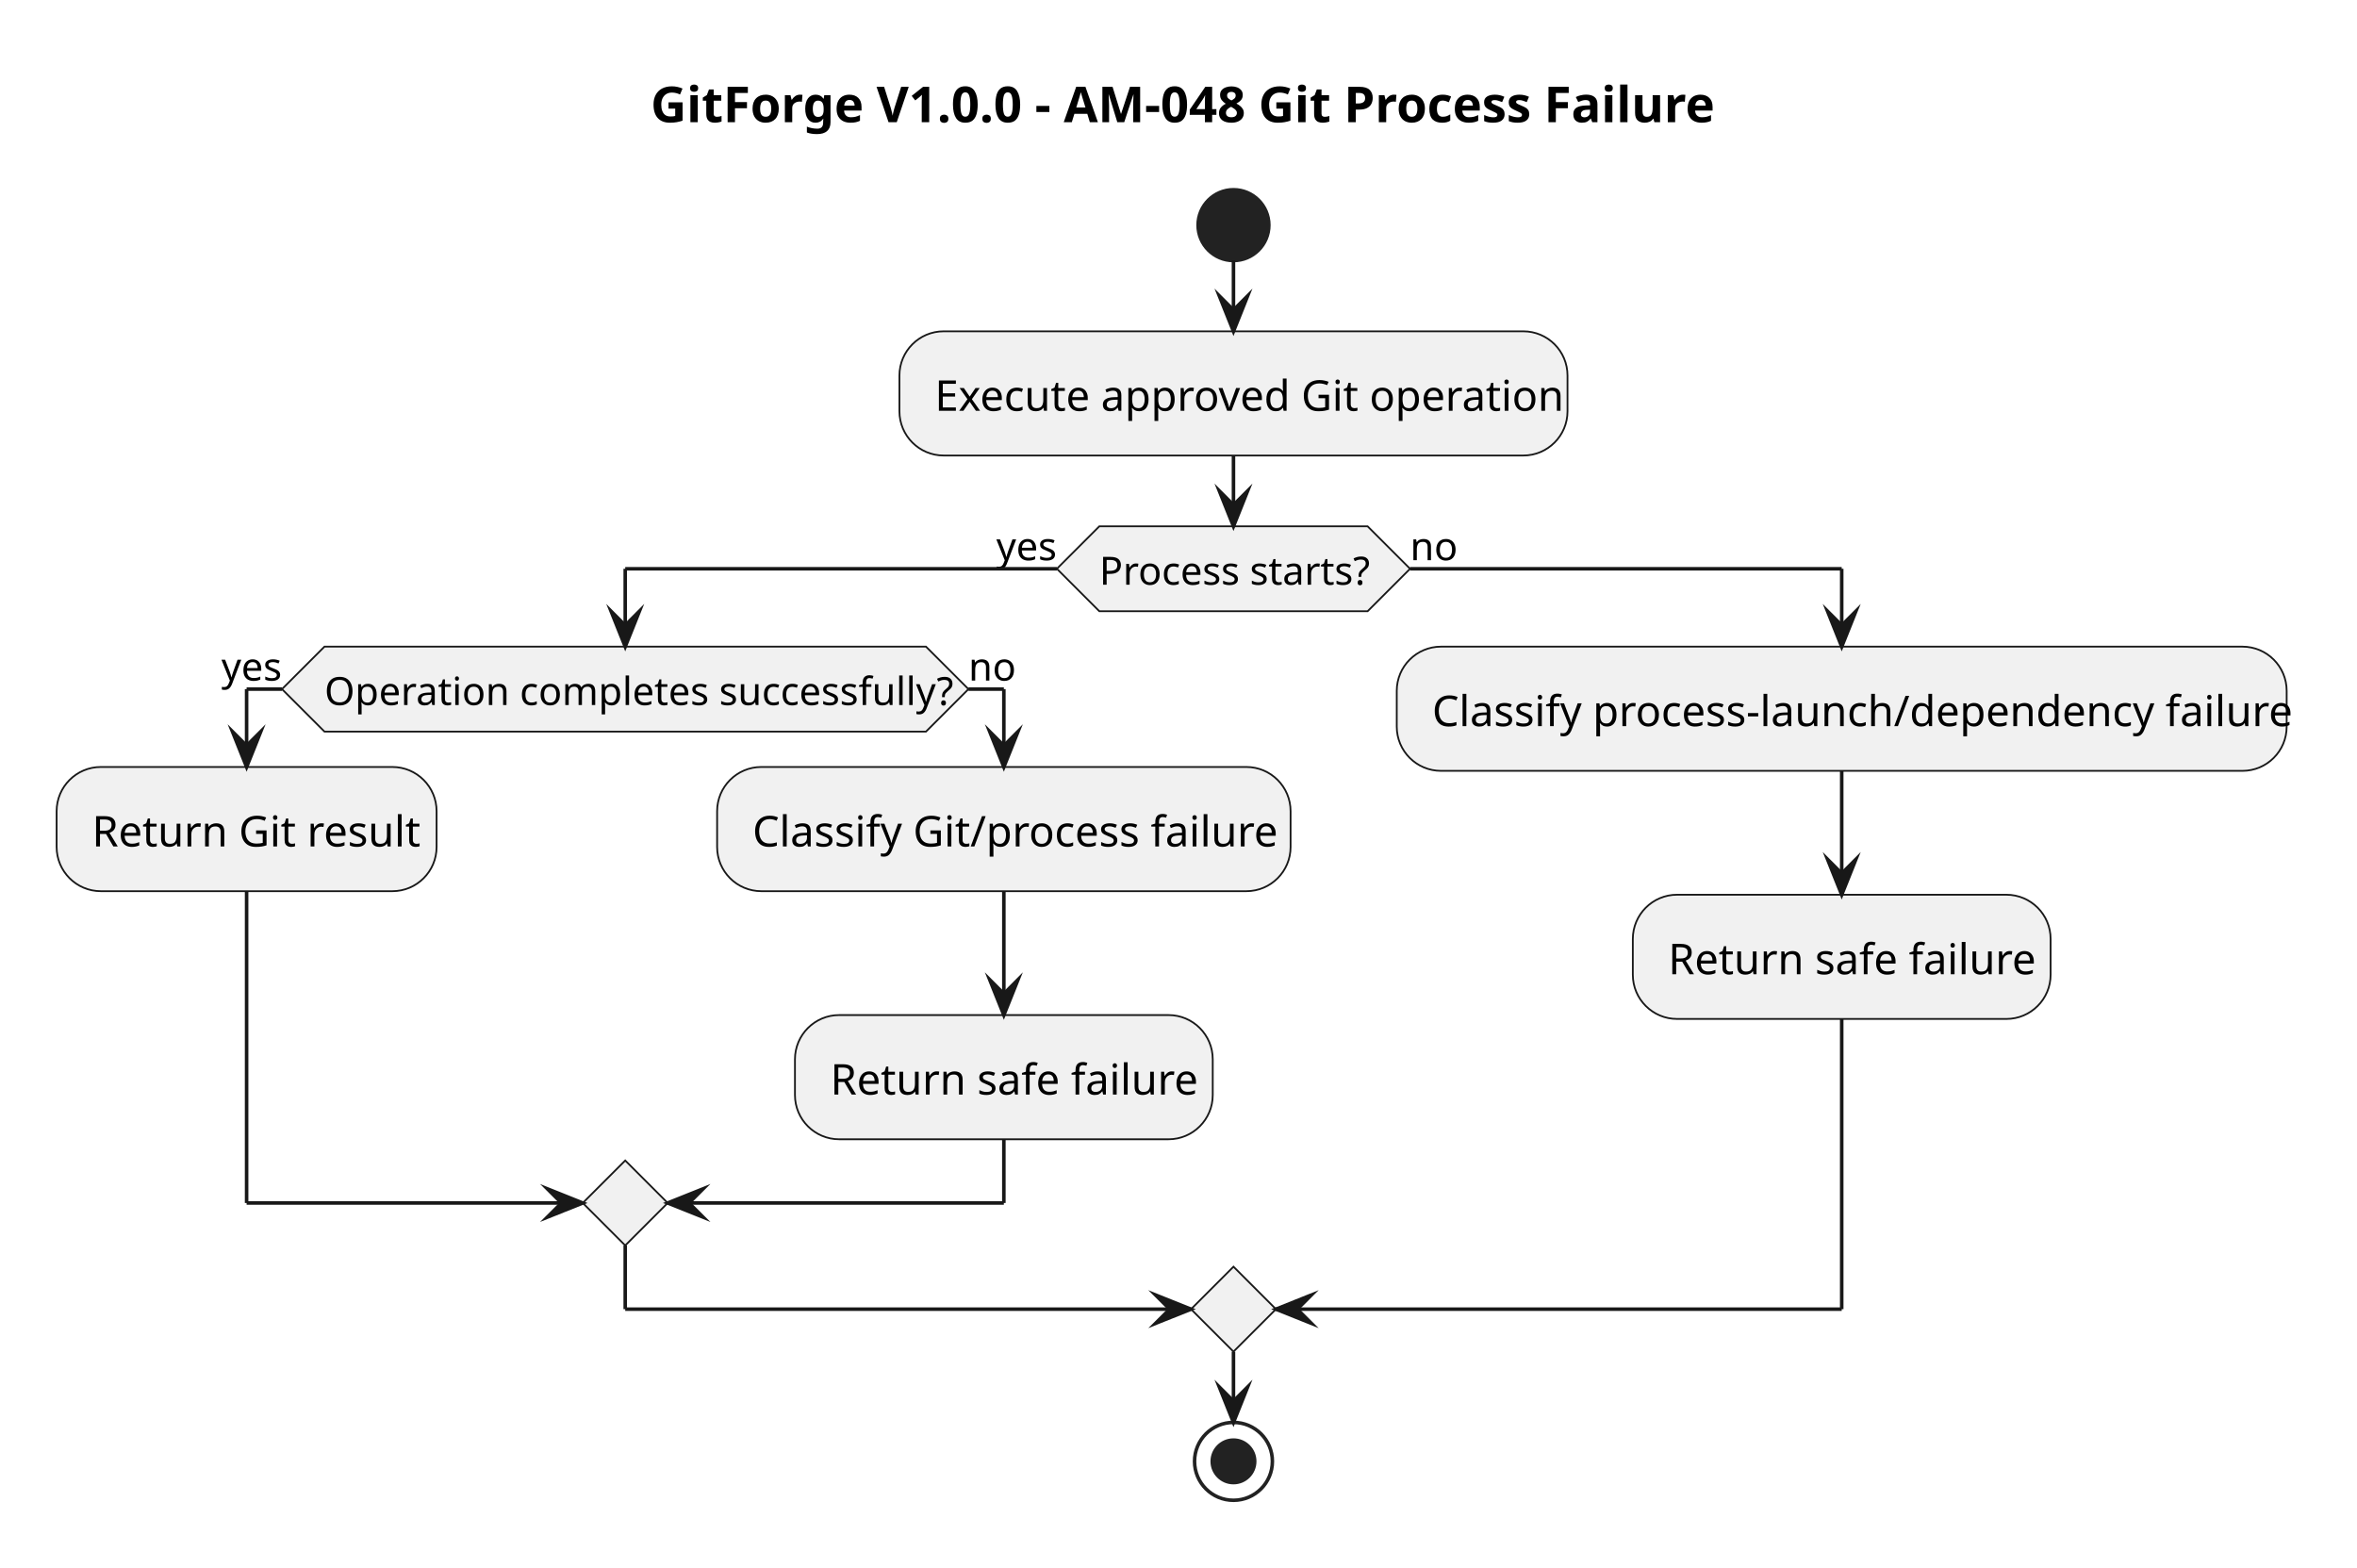
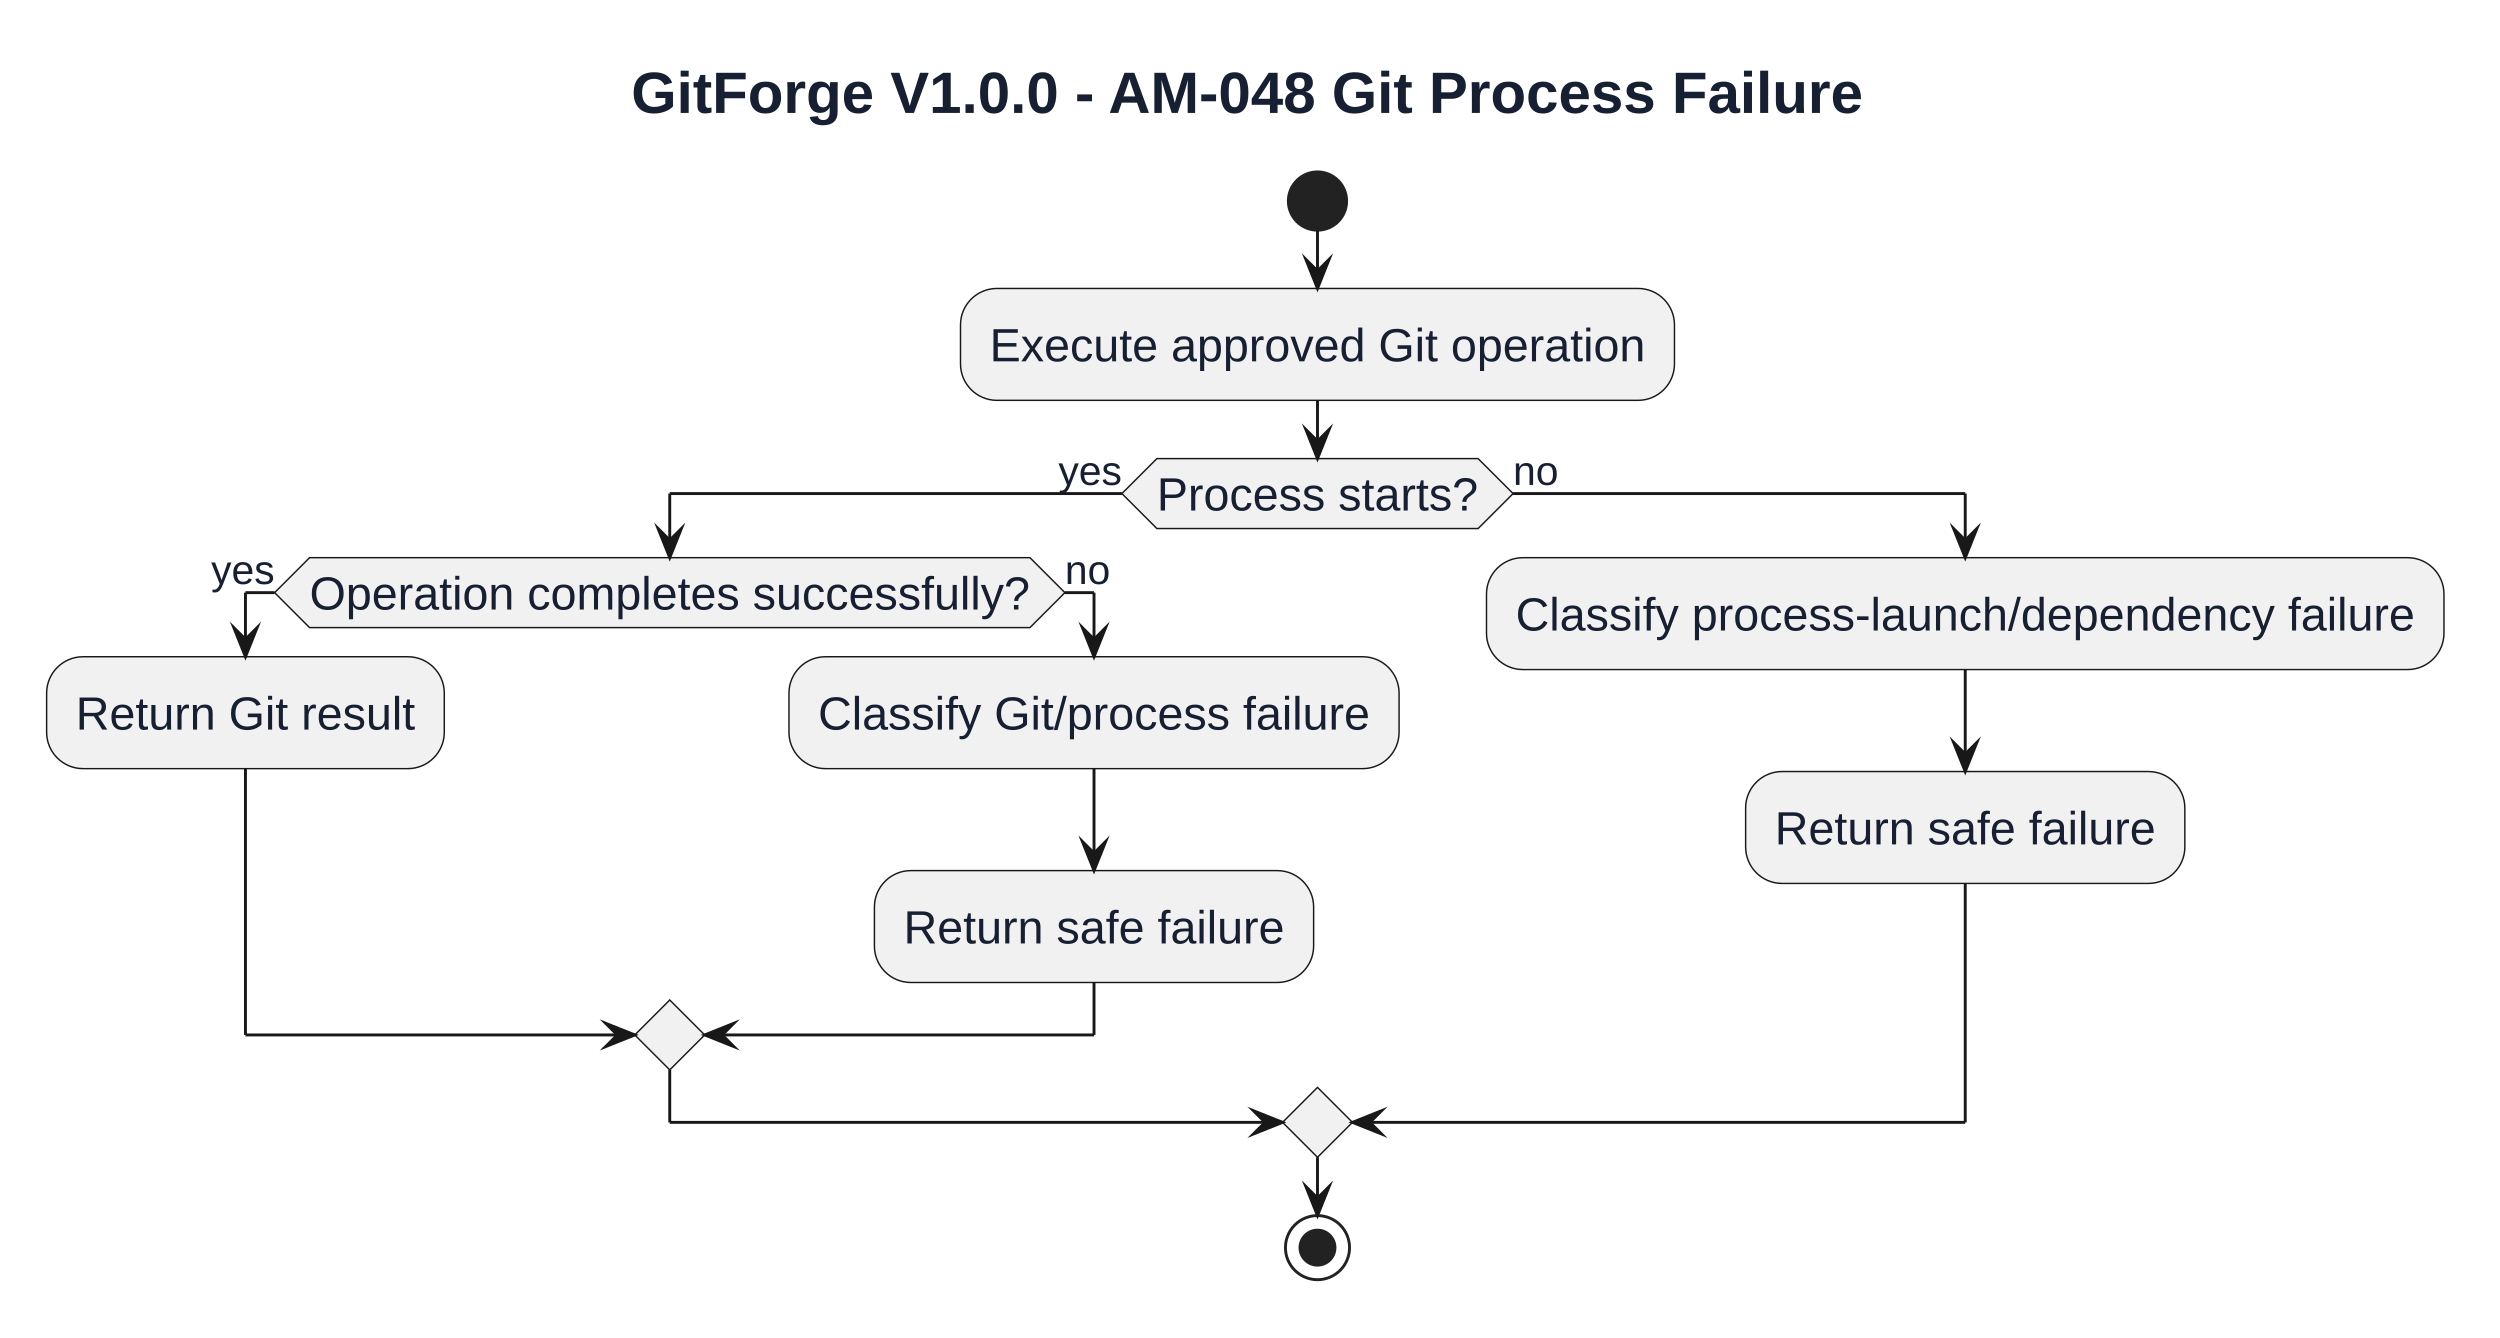
- <svg xmlns="http://www.w3.org/2000/svg" version="1.1" data-diagram-type="ACTIVITY" style="width:666px;height:443px;background:#FFFFFF;" width="666px" height="443px" viewBox="0 0 666 443" zoomAndPan="magnify" preserveAspectRatio="none" contentStyleType="text/css">
+ <svg xmlns="http://www.w3.org/2000/svg" version="1.1" data-diagram-type="ACTIVITY" style="width:858px;height:459px;background:#FFFFFF;" width="858px" height="459px" viewBox="0 0 858 459" zoomAndPan="magnify" preserveAspectRatio="none" contentStyleType="text/css">
  <defs />
  <g font-family="sans-serif" lengthAdjust="spacing">
-     <g class="title" data-source-line="1">
-       <text x="183.851" y="34.533" fill="#000" font-size="14" textLength="296.427" font-weight="700">GitForge V1.0.0 - AM-048 Git Process Failure</text>
+     <g class="title" data-source-line="8">
+       <text x="216.653" y="38.76" fill="#172033" font-size="20" textLength="423.467" font-weight="700" font-family="Arial">GitForge V1.0.0 - AM-048 Git Process Failure</text>
    </g>
-     <ellipse cx="348.533" cy="63.609" rx="10" ry="10" fill="#222" style="stroke:#222;stroke-width:1;" />
-     <rect x="254.146" y="93.609" width="188.773" height="35.094" fill="#F1F1F1" style="stroke:#181818;stroke-width:0.5;" rx="12.5" ry="12.5" />
-     <text x="264.146" y="116.066" fill="#000" font-size="12" textLength="168.773">Execute approved Git operation</text>
-     <polygon points="310.632,148.703,386.434,148.703,398.434,160.703,386.434,172.703,310.632,172.703,298.632,160.703,310.632,148.703" fill="#F1F1F1" style="stroke:#181818;stroke-width:0.5;stroke-linejoin:miter;stroke-miterlimit:10;" />
-     <text x="310.632" y="165.204" fill="#000" font-size="11" textLength="75.802">Process starts?</text>
-     <text x="281.514" y="158.286" fill="#000" font-size="11" textLength="17.118">yes</text>
-     <text x="398.434" y="158.286" fill="#000" font-size="11" textLength="12.235">no</text>
-     <polygon points="91.682,182.703,261.65,182.703,273.65,194.703,261.65,206.703,91.682,206.703,79.682,194.703,91.682,182.703" fill="#F1F1F1" style="stroke:#181818;stroke-width:0.5;stroke-linejoin:miter;stroke-miterlimit:10;" />
-     <text x="91.682" y="199.204" fill="#000" font-size="11" textLength="169.968">Operation completes successfully?</text>
-     <text x="62.564" y="192.286" fill="#000" font-size="11" textLength="17.118">yes</text>
-     <text x="273.65" y="192.286" fill="#000" font-size="11" textLength="12.235">no</text>
-     <rect x="16" y="216.703" width="107.363" height="35.094" fill="#F1F1F1" style="stroke:#181818;stroke-width:0.5;" rx="12.5" ry="12.5" />
-     <text x="26" y="239.16" fill="#000" font-size="12" textLength="87.363">Return Git result</text>
-     <rect x="202.628" y="216.703" width="162.043" height="35.094" fill="#F1F1F1" style="stroke:#181818;stroke-width:0.5;" rx="12.5" ry="12.5" />
-     <text x="212.628" y="239.16" fill="#000" font-size="12" textLength="142.043">Classify Git/process failure</text>
-     <rect x="224.625" y="286.797" width="118.051" height="35.094" fill="#F1F1F1" style="stroke:#181818;stroke-width:0.5;" rx="12.5" ry="12.5" />
-     <text x="234.625" y="309.254" fill="#000" font-size="12" textLength="98.051">Return safe failure</text>
-     <polygon points="176.666,327.891,188.666,339.891,176.666,351.891,164.666,339.891,176.666,327.891" fill="#F1F1F1" style="stroke:#181818;stroke-width:0.5;stroke-linejoin:miter;stroke-miterlimit:10;" />
-     <rect x="394.671" y="182.703" width="251.457" height="35.094" fill="#F1F1F1" style="stroke:#181818;stroke-width:0.5;" rx="12.5" ry="12.5" />
-     <text x="404.671" y="205.16" fill="#000" font-size="12" textLength="231.457">Classify process-launch/dependency failure</text>
-     <rect x="461.375" y="252.797" width="118.051" height="35.094" fill="#F1F1F1" style="stroke:#181818;stroke-width:0.5;" rx="12.5" ry="12.5" />
-     <text x="471.375" y="275.254" fill="#000" font-size="12" textLength="98.051">Return safe failure</text>
-     <polygon points="348.533,357.891,360.533,369.891,348.533,381.891,336.533,369.891,348.533,357.891" fill="#F1F1F1" style="stroke:#181818;stroke-width:0.5;stroke-linejoin:miter;stroke-miterlimit:10;" />
-     <ellipse cx="348.533" cy="412.891" rx="11" ry="11" fill="none" style="stroke:#222;stroke-width:1;" />
-     <ellipse cx="348.533" cy="412.891" rx="6" ry="6" fill="#222" style="stroke:#222;stroke-width:1;" />
-     <line x1="348.533" y1="73.609" x2="348.533" y2="93.609" style="stroke:#181818;stroke-width:1;" />
-     <polygon points="344.533,83.609,348.533,93.609,352.533,83.609,348.533,87.609" fill="#181818" style="stroke:#181818;stroke-width:1;stroke-linejoin:miter;stroke-miterlimit:10;" />
-     <line x1="283.65" y1="251.797" x2="283.65" y2="286.797" style="stroke:#181818;stroke-width:1;" />
-     <polygon points="279.65,276.797,283.65,286.797,287.65,276.797,283.65,280.797" fill="#181818" style="stroke:#181818;stroke-width:1;stroke-linejoin:miter;stroke-miterlimit:10;" />
-     <line x1="79.682" y1="194.703" x2="69.682" y2="194.703" style="stroke:#181818;stroke-width:1;" />
-     <line x1="69.682" y1="194.703" x2="69.682" y2="216.703" style="stroke:#181818;stroke-width:1;" />
-     <polygon points="65.682,206.703,69.682,216.703,73.682,206.703,69.682,210.703" fill="#181818" style="stroke:#181818;stroke-width:1;stroke-linejoin:miter;stroke-miterlimit:10;" />
-     <line x1="273.65" y1="194.703" x2="283.65" y2="194.703" style="stroke:#181818;stroke-width:1;" />
-     <line x1="283.65" y1="194.703" x2="283.65" y2="216.703" style="stroke:#181818;stroke-width:1;" />
-     <polygon points="279.65,206.703,283.65,216.703,287.65,206.703,283.65,210.703" fill="#181818" style="stroke:#181818;stroke-width:1;stroke-linejoin:miter;stroke-miterlimit:10;" />
-     <line x1="69.682" y1="251.797" x2="69.682" y2="339.891" style="stroke:#181818;stroke-width:1;" />
-     <line x1="69.682" y1="339.891" x2="164.666" y2="339.891" style="stroke:#181818;stroke-width:1;" />
-     <polygon points="154.666,335.891,164.666,339.891,154.666,343.891,158.666,339.891" fill="#181818" style="stroke:#181818;stroke-width:1;stroke-linejoin:miter;stroke-miterlimit:10;" />
-     <line x1="283.65" y1="321.891" x2="283.65" y2="339.891" style="stroke:#181818;stroke-width:1;" />
-     <line x1="283.65" y1="339.891" x2="188.666" y2="339.891" style="stroke:#181818;stroke-width:1;" />
-     <polygon points="198.666,335.891,188.666,339.891,198.666,343.891,194.666,339.891" fill="#181818" style="stroke:#181818;stroke-width:1;stroke-linejoin:miter;stroke-miterlimit:10;" />
-     <line x1="520.4" y1="217.797" x2="520.4" y2="252.797" style="stroke:#181818;stroke-width:1;" />
-     <polygon points="516.4,242.797,520.4,252.797,524.4,242.797,520.4,246.797" fill="#181818" style="stroke:#181818;stroke-width:1;stroke-linejoin:miter;stroke-miterlimit:10;" />
-     <line x1="298.632" y1="160.703" x2="176.666" y2="160.703" style="stroke:#181818;stroke-width:1;" />
-     <line x1="176.666" y1="160.703" x2="176.666" y2="182.703" style="stroke:#181818;stroke-width:1;" />
-     <polygon points="172.666,172.703,176.666,182.703,180.666,172.703,176.666,176.703" fill="#181818" style="stroke:#181818;stroke-width:1;stroke-linejoin:miter;stroke-miterlimit:10;" />
-     <line x1="398.434" y1="160.703" x2="520.4" y2="160.703" style="stroke:#181818;stroke-width:1;" />
-     <line x1="520.4" y1="160.703" x2="520.4" y2="182.703" style="stroke:#181818;stroke-width:1;" />
-     <polygon points="516.4,172.703,520.4,182.703,524.4,172.703,520.4,176.703" fill="#181818" style="stroke:#181818;stroke-width:1;stroke-linejoin:miter;stroke-miterlimit:10;" />
-     <line x1="176.666" y1="351.891" x2="176.666" y2="369.891" style="stroke:#181818;stroke-width:1;" />
-     <line x1="176.666" y1="369.891" x2="336.533" y2="369.891" style="stroke:#181818;stroke-width:1;" />
-     <polygon points="326.533,365.891,336.533,369.891,326.533,373.891,330.533,369.891" fill="#181818" style="stroke:#181818;stroke-width:1;stroke-linejoin:miter;stroke-miterlimit:10;" />
-     <line x1="520.4" y1="287.891" x2="520.4" y2="369.891" style="stroke:#181818;stroke-width:1;" />
-     <line x1="520.4" y1="369.891" x2="360.533" y2="369.891" style="stroke:#181818;stroke-width:1;" />
-     <polygon points="370.533,365.891,360.533,369.891,370.533,373.891,366.533,369.891" fill="#181818" style="stroke:#181818;stroke-width:1;stroke-linejoin:miter;stroke-miterlimit:10;" />
-     <line x1="348.533" y1="128.703" x2="348.533" y2="148.703" style="stroke:#181818;stroke-width:1;" />
-     <polygon points="344.533,138.703,348.533,148.703,352.533,138.703,348.533,142.703" fill="#181818" style="stroke:#181818;stroke-width:1;stroke-linejoin:miter;stroke-miterlimit:10;" />
-     <line x1="348.533" y1="381.891" x2="348.533" y2="401.891" style="stroke:#181818;stroke-width:1;" />
-     <polygon points="344.533,391.891,348.533,401.891,352.533,391.891,348.533,395.891" fill="#181818" style="stroke:#181818;stroke-width:1;stroke-linejoin:miter;stroke-miterlimit:10;" />
+     <ellipse cx="452.162" cy="68.998" rx="10" ry="10" fill="#222" style="stroke:#222;stroke-width:1;" />
+     <rect x="329.646" y="98.998" width="245.031" height="38.398" fill="#F1F1F1" style="stroke:#181818;stroke-width:0.5;" rx="12.5" ry="12.5" />
+     <text x="339.646" y="124.006" fill="#172033" font-size="16" textLength="225.031" font-family="Arial">Execute approved Git operation</text>
+     <polygon points="397.033,157.396,507.291,157.396,519.291,169.396,507.291,181.396,397.033,181.396,385.033,169.396,397.033,157.396" fill="#F1F1F1" style="stroke:#181818;stroke-width:0.5;stroke-linejoin:miter;stroke-miterlimit:10;" />
+     <text x="397.033" y="175.205" fill="#172033" font-size="16" textLength="110.258" font-family="Arial">Process starts?</text>
+     <text x="363.247" y="166.43" fill="#172033" font-size="14" textLength="21.786" font-family="Arial">yes</text>
+     <text x="519.291" y="166.43" fill="#172033" font-size="14" textLength="15.572" font-family="Arial">no</text>
+     <polygon points="106.242,191.396,353.469,191.396,365.469,203.396,353.469,215.396,106.242,215.396,94.242,203.396,106.242,191.396" fill="#F1F1F1" style="stroke:#181818;stroke-width:0.5;stroke-linejoin:miter;stroke-miterlimit:10;" />
+     <text x="106.242" y="209.205" fill="#172033" font-size="16" textLength="247.227" font-family="Arial">Operation completes successfully?</text>
+     <text x="72.456" y="200.43" fill="#172033" font-size="14" textLength="21.786" font-family="Arial">yes</text>
+     <text x="365.469" y="200.43" fill="#172033" font-size="14" textLength="15.572" font-family="Arial">no</text>
+     <rect x="16" y="225.396" width="136.484" height="38.398" fill="#F1F1F1" style="stroke:#181818;stroke-width:0.5;" rx="12.5" ry="12.5" />
+     <text x="26" y="250.404" fill="#172033" font-size="16" textLength="116.484" font-family="Arial">Return Git result</text>
+     <rect x="270.773" y="225.396" width="209.391" height="38.398" fill="#F1F1F1" style="stroke:#181818;stroke-width:0.5;" rx="12.5" ry="12.5" />
+     <text x="280.773" y="250.404" fill="#172033" font-size="16" textLength="189.391" font-family="Arial">Classify Git/process failure</text>
+     <rect x="300.102" y="298.795" width="150.734" height="38.398" fill="#F1F1F1" style="stroke:#181818;stroke-width:0.5;" rx="12.5" ry="12.5" />
+     <text x="310.102" y="323.803" fill="#172033" font-size="16" textLength="130.734" font-family="Arial">Return safe failure</text>
+     <polygon points="229.855,343.193,241.855,355.193,229.855,367.193,217.855,355.193,229.855,343.193" fill="#F1F1F1" style="stroke:#181818;stroke-width:0.5;stroke-linejoin:miter;stroke-miterlimit:10;" />
+     <rect x="510.164" y="191.396" width="328.609" height="38.398" fill="#F1F1F1" style="stroke:#181818;stroke-width:0.5;" rx="12.5" ry="12.5" />
+     <text x="520.164" y="216.404" fill="#172033" font-size="16" textLength="308.609" font-family="Arial">Classify process-launch/dependency failure</text>
+     <rect x="599.102" y="264.795" width="150.734" height="38.398" fill="#F1F1F1" style="stroke:#181818;stroke-width:0.5;" rx="12.5" ry="12.5" />
+     <text x="609.102" y="289.803" fill="#172033" font-size="16" textLength="130.734" font-family="Arial">Return safe failure</text>
+     <polygon points="452.162,373.193,464.162,385.193,452.162,397.193,440.162,385.193,452.162,373.193" fill="#F1F1F1" style="stroke:#181818;stroke-width:0.5;stroke-linejoin:miter;stroke-miterlimit:10;" />
+     <ellipse cx="452.162" cy="428.193" rx="11" ry="11" fill="none" style="stroke:#222;stroke-width:1;" />
+     <ellipse cx="452.162" cy="428.193" rx="6" ry="6" fill="#222" style="stroke:#222;stroke-width:1;" />
+     <line x1="452.162" y1="78.998" x2="452.162" y2="98.998" style="stroke:#181818;stroke-width:1;" />
+     <polygon points="448.162,88.998,452.162,98.998,456.162,88.998,452.162,92.998" fill="#181818" style="stroke:#181818;stroke-width:1;stroke-linejoin:miter;stroke-miterlimit:10;" />
+     <line x1="375.469" y1="263.795" x2="375.469" y2="298.795" style="stroke:#181818;stroke-width:1;" />
+     <polygon points="371.469,288.795,375.469,298.795,379.469,288.795,375.469,292.795" fill="#181818" style="stroke:#181818;stroke-width:1;stroke-linejoin:miter;stroke-miterlimit:10;" />
+     <line x1="94.242" y1="203.396" x2="84.242" y2="203.396" style="stroke:#181818;stroke-width:1;" />
+     <line x1="84.242" y1="203.396" x2="84.242" y2="225.396" style="stroke:#181818;stroke-width:1;" />
+     <polygon points="80.242,215.396,84.242,225.396,88.242,215.396,84.242,219.396" fill="#181818" style="stroke:#181818;stroke-width:1;stroke-linejoin:miter;stroke-miterlimit:10;" />
+     <line x1="365.469" y1="203.396" x2="375.469" y2="203.396" style="stroke:#181818;stroke-width:1;" />
+     <line x1="375.469" y1="203.396" x2="375.469" y2="225.396" style="stroke:#181818;stroke-width:1;" />
+     <polygon points="371.469,215.396,375.469,225.396,379.469,215.396,375.469,219.396" fill="#181818" style="stroke:#181818;stroke-width:1;stroke-linejoin:miter;stroke-miterlimit:10;" />
+     <line x1="84.242" y1="263.795" x2="84.242" y2="355.193" style="stroke:#181818;stroke-width:1;" />
+     <line x1="84.242" y1="355.193" x2="217.855" y2="355.193" style="stroke:#181818;stroke-width:1;" />
+     <polygon points="207.855,351.193,217.855,355.193,207.855,359.193,211.855,355.193" fill="#181818" style="stroke:#181818;stroke-width:1;stroke-linejoin:miter;stroke-miterlimit:10;" />
+     <line x1="375.469" y1="337.193" x2="375.469" y2="355.193" style="stroke:#181818;stroke-width:1;" />
+     <line x1="375.469" y1="355.193" x2="241.855" y2="355.193" style="stroke:#181818;stroke-width:1;" />
+     <polygon points="251.855,351.193,241.855,355.193,251.855,359.193,247.855,355.193" fill="#181818" style="stroke:#181818;stroke-width:1;stroke-linejoin:miter;stroke-miterlimit:10;" />
+     <line x1="674.469" y1="229.795" x2="674.469" y2="264.795" style="stroke:#181818;stroke-width:1;" />
+     <polygon points="670.469,254.795,674.469,264.795,678.469,254.795,674.469,258.795" fill="#181818" style="stroke:#181818;stroke-width:1;stroke-linejoin:miter;stroke-miterlimit:10;" />
+     <line x1="385.033" y1="169.396" x2="229.855" y2="169.396" style="stroke:#181818;stroke-width:1;" />
+     <line x1="229.855" y1="169.396" x2="229.855" y2="191.396" style="stroke:#181818;stroke-width:1;" />
+     <polygon points="225.855,181.396,229.855,191.396,233.855,181.396,229.855,185.396" fill="#181818" style="stroke:#181818;stroke-width:1;stroke-linejoin:miter;stroke-miterlimit:10;" />
+     <line x1="519.291" y1="169.396" x2="674.469" y2="169.396" style="stroke:#181818;stroke-width:1;" />
+     <line x1="674.469" y1="169.396" x2="674.469" y2="191.396" style="stroke:#181818;stroke-width:1;" />
+     <polygon points="670.469,181.396,674.469,191.396,678.469,181.396,674.469,185.396" fill="#181818" style="stroke:#181818;stroke-width:1;stroke-linejoin:miter;stroke-miterlimit:10;" />
+     <line x1="229.855" y1="367.193" x2="229.855" y2="385.193" style="stroke:#181818;stroke-width:1;" />
+     <line x1="229.855" y1="385.193" x2="440.162" y2="385.193" style="stroke:#181818;stroke-width:1;" />
+     <polygon points="430.162,381.193,440.162,385.193,430.162,389.193,434.162,385.193" fill="#181818" style="stroke:#181818;stroke-width:1;stroke-linejoin:miter;stroke-miterlimit:10;" />
+     <line x1="674.469" y1="303.193" x2="674.469" y2="385.193" style="stroke:#181818;stroke-width:1;" />
+     <line x1="674.469" y1="385.193" x2="464.162" y2="385.193" style="stroke:#181818;stroke-width:1;" />
+     <polygon points="474.162,381.193,464.162,385.193,474.162,389.193,470.162,385.193" fill="#181818" style="stroke:#181818;stroke-width:1;stroke-linejoin:miter;stroke-miterlimit:10;" />
+     <line x1="452.162" y1="137.396" x2="452.162" y2="157.396" style="stroke:#181818;stroke-width:1;" />
+     <polygon points="448.162,147.396,452.162,157.396,456.162,147.396,452.162,151.396" fill="#181818" style="stroke:#181818;stroke-width:1;stroke-linejoin:miter;stroke-miterlimit:10;" />
+     <line x1="452.162" y1="397.193" x2="452.162" y2="417.193" style="stroke:#181818;stroke-width:1;" />
+     <polygon points="448.162,407.193,452.162,417.193,456.162,407.193,452.162,411.193" fill="#181818" style="stroke:#181818;stroke-width:1;stroke-linejoin:miter;stroke-miterlimit:10;" />
  </g>
</svg>
